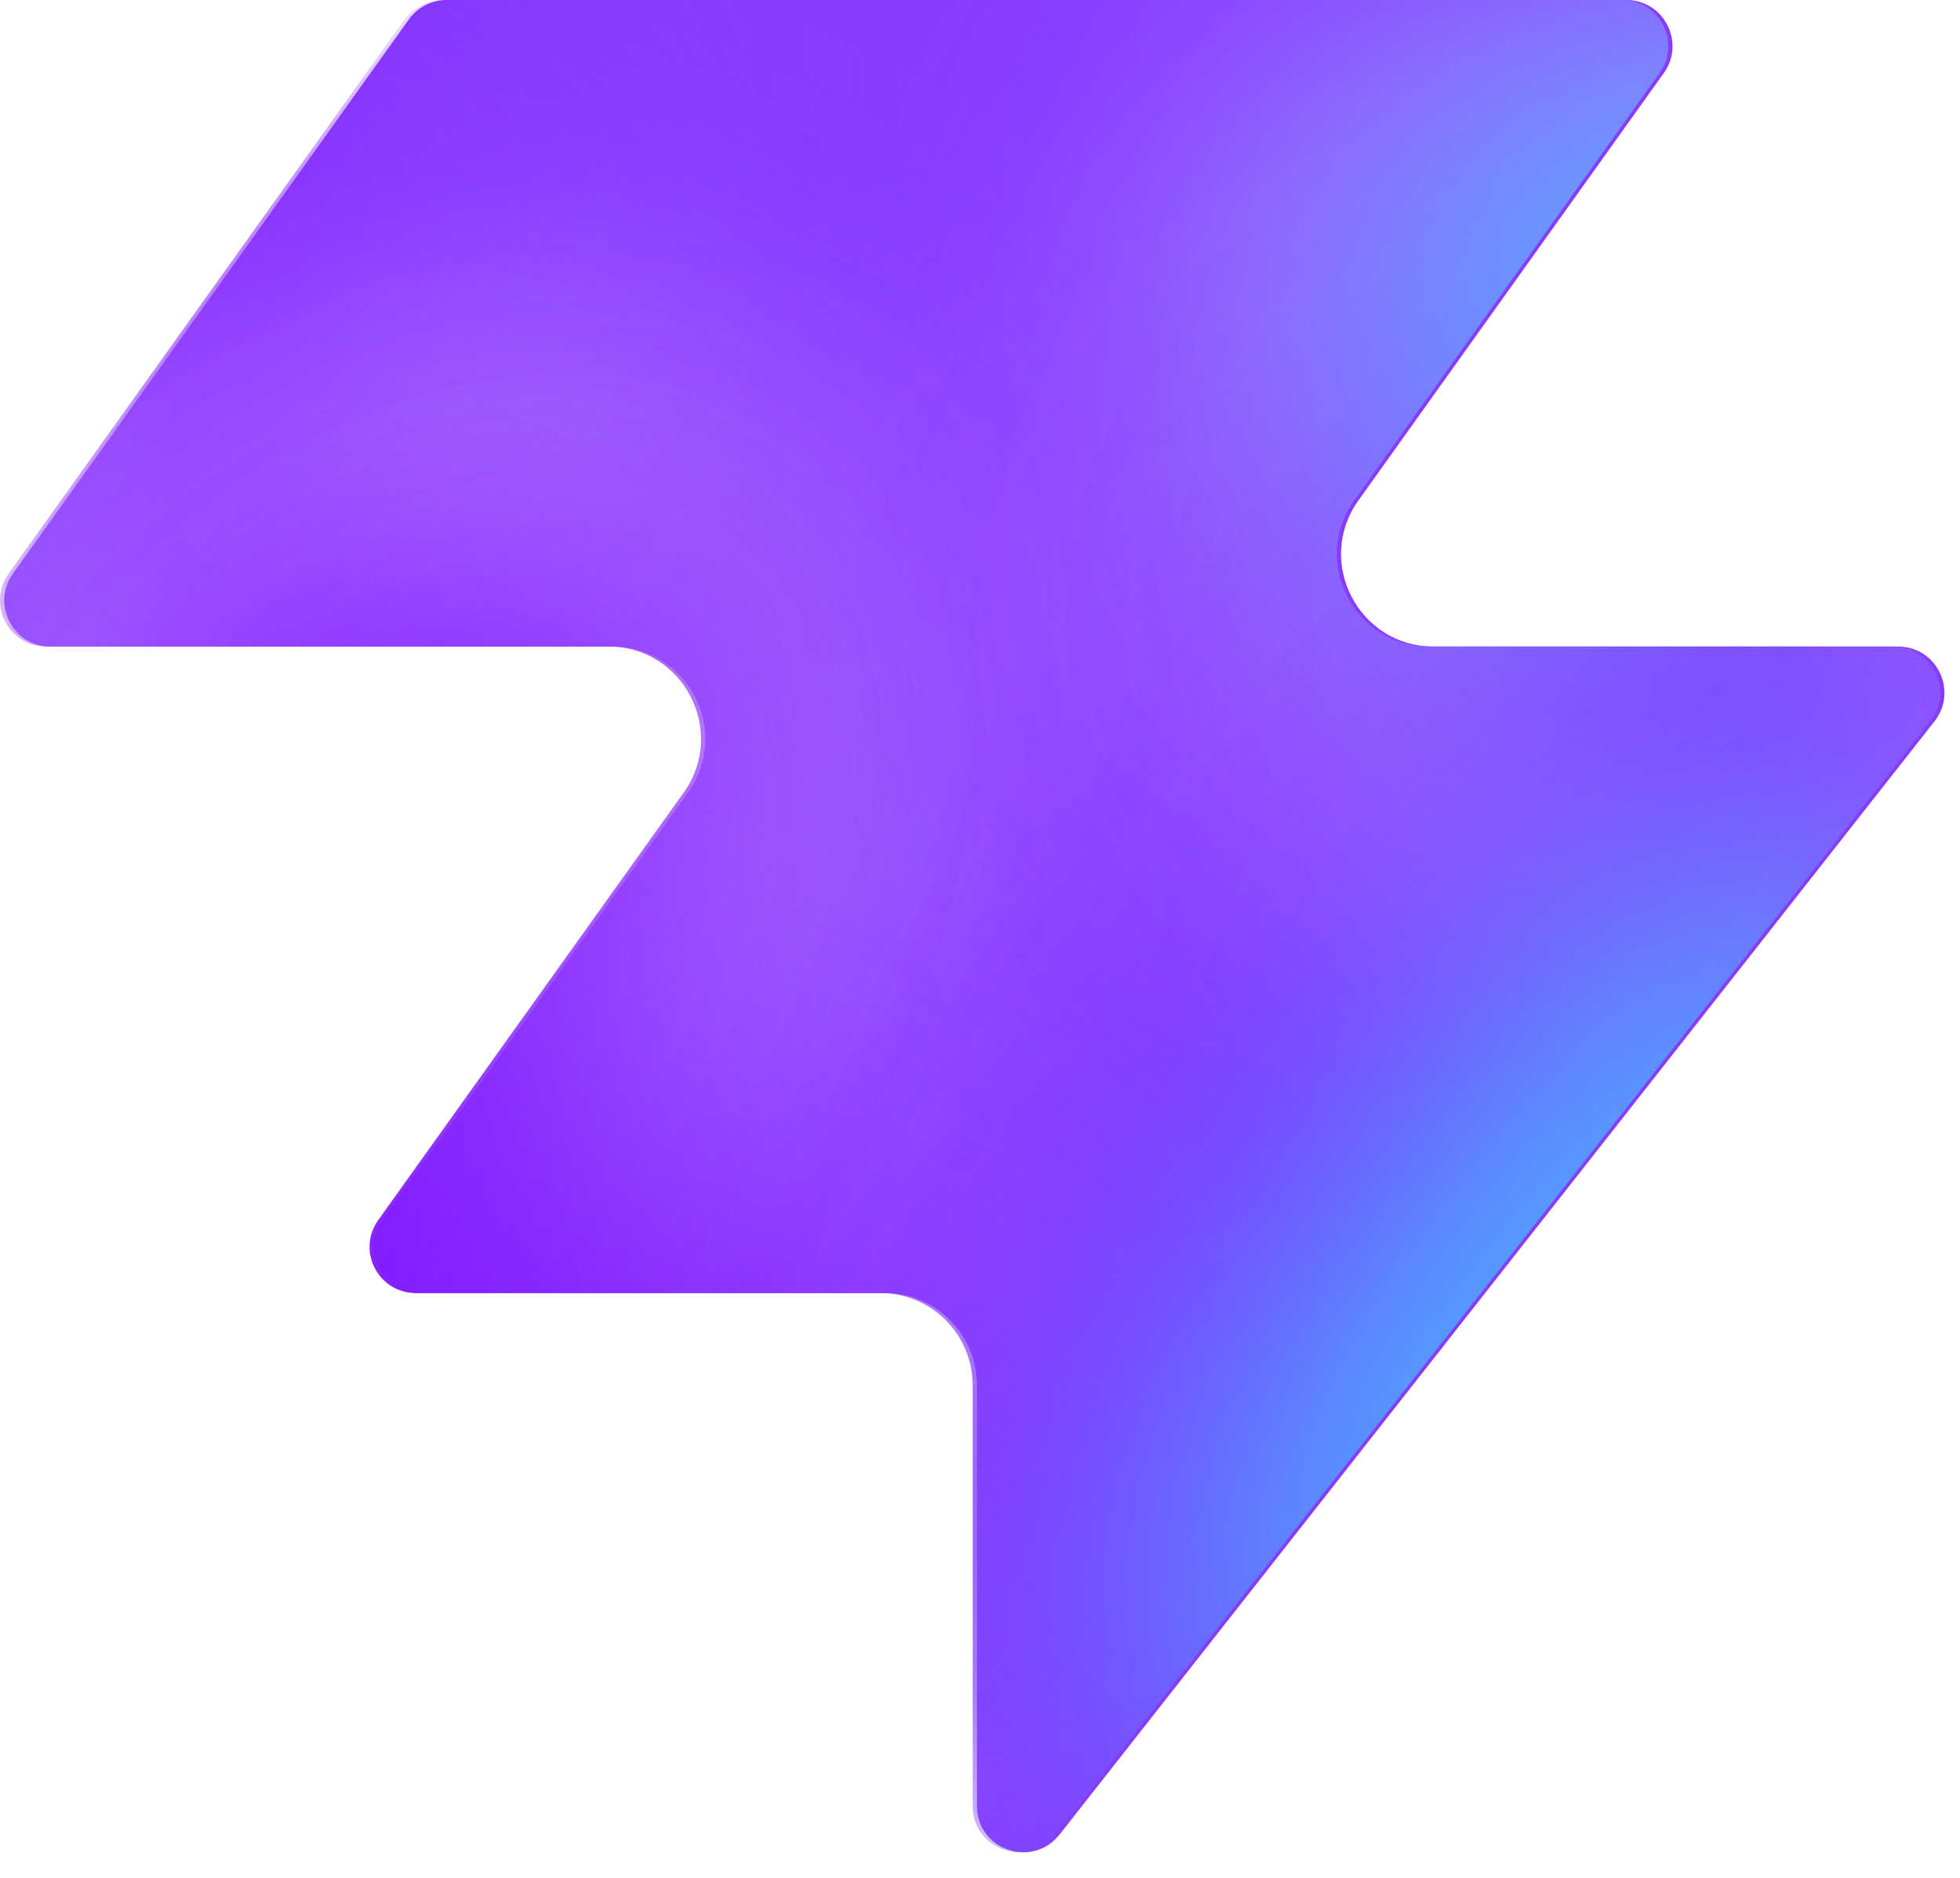
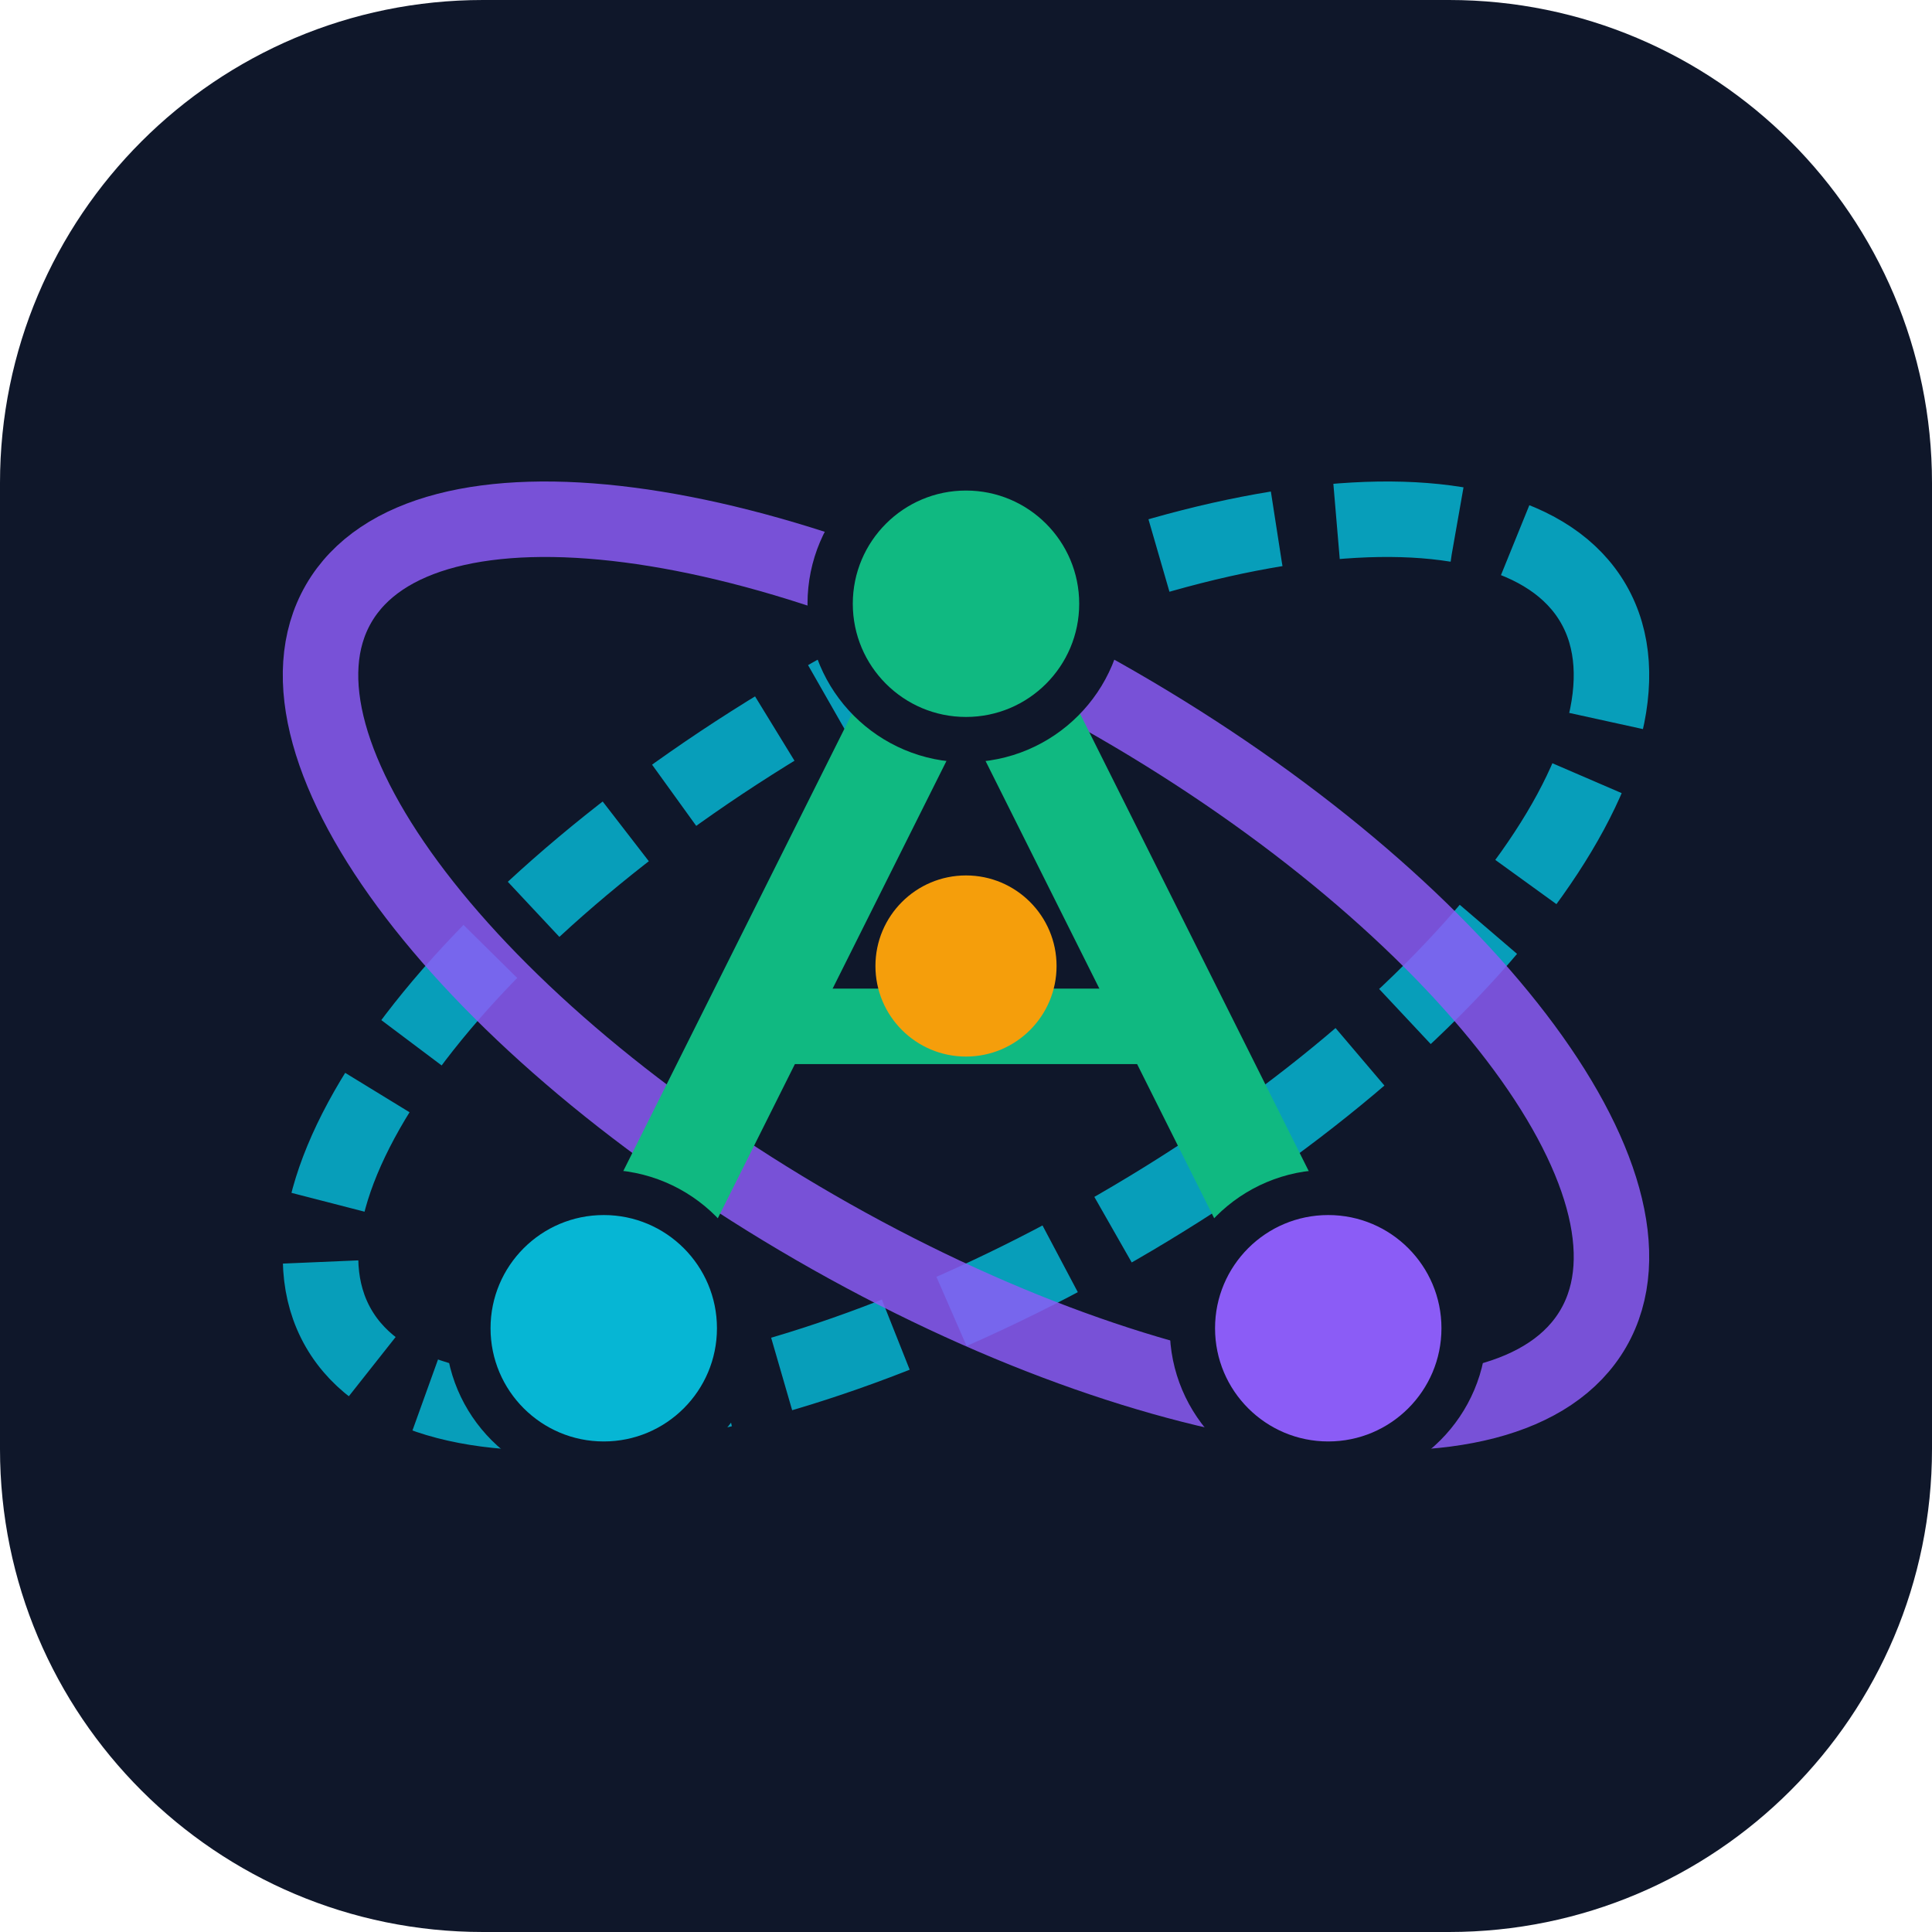
- <svg xmlns="http://www.w3.org/2000/svg" width="48" height="46" fill="none" viewBox="0 0 48 46">
-   <path fill="#863bff" d="M25.946 44.938c-.664.845-2.021.375-2.021-.698V33.937a2.26 2.26 0 0 0-2.262-2.262H10.287c-.92 0-1.456-1.04-.92-1.788l7.48-10.471c1.07-1.497 0-3.578-1.842-3.578H1.237c-.92 0-1.456-1.04-.92-1.788L10.013.474c.214-.297.556-.474.92-.474h28.894c.92 0 1.456 1.04.92 1.788l-7.48 10.471c-1.07 1.498 0 3.579 1.842 3.579h11.377c.943 0 1.473 1.088.89 1.83L25.947 44.94z" style="fill:#863bff;fill:color(display-p3 .525 .23 1);fill-opacity:1" />
-   <mask id="a" width="48" height="46" x="0" y="0" maskUnits="userSpaceOnUse" style="mask-type:alpha">
-     <path fill="#000" d="M25.842 44.938c-.664.844-2.021.375-2.021-.698V33.937a2.26 2.26 0 0 0-2.262-2.262H10.183c-.92 0-1.456-1.04-.92-1.788l7.48-10.471c1.07-1.498 0-3.579-1.842-3.579H1.133c-.92 0-1.456-1.04-.92-1.787L9.91.473c.214-.297.556-.474.92-.474h28.894c.92 0 1.456 1.04.92 1.788l-7.48 10.471c-1.07 1.498 0 3.578 1.842 3.578h11.377c.943 0 1.473 1.088.89 1.832L25.843 44.94z" style="fill:#000;fill-opacity:1" />
-   </mask>
-   <g mask="url(#a)">
-     <g filter="url(#b)">
-       <ellipse cx="5.508" cy="14.704" fill="#ede6ff" rx="5.508" ry="14.704" style="fill:#ede6ff;fill:color(display-p3 .927 .903 1);fill-opacity:1" transform="matrix(.00324 1 1 -.00324 -4.47 31.516)" />
-     </g>
-     <g filter="url(#c)">
-       <ellipse cx="10.399" cy="29.851" fill="#ede6ff" rx="10.399" ry="29.851" style="fill:#ede6ff;fill:color(display-p3 .927 .903 1);fill-opacity:1" transform="matrix(.00324 1 1 -.00324 -39.328 7.883)" />
-     </g>
-     <g filter="url(#d)">
-       <ellipse cx="5.508" cy="30.487" fill="#7e14ff" rx="5.508" ry="30.487" style="fill:#7e14ff;fill:color(display-p3 .492 .077 1);fill-opacity:1" transform="rotate(89.814 -25.913 -14.639)scale(1 -1)" />
-     </g>
-     <g filter="url(#e)">
-       <ellipse cx="5.508" cy="30.599" fill="#7e14ff" rx="5.508" ry="30.599" style="fill:#7e14ff;fill:color(display-p3 .492 .077 1);fill-opacity:1" transform="rotate(89.814 -32.644 -3.334)scale(1 -1)" />
-     </g>
-     <g filter="url(#f)">
-       <ellipse cx="5.508" cy="30.599" fill="#7e14ff" rx="5.508" ry="30.599" style="fill:#7e14ff;fill:color(display-p3 .492 .077 1);fill-opacity:1" transform="matrix(.00324 1 1 -.00324 -34.34 30.47)" />
-     </g>
-     <g filter="url(#g)">
-       <ellipse cx="14.072" cy="22.078" fill="#ede6ff" rx="14.072" ry="22.078" style="fill:#ede6ff;fill:color(display-p3 .927 .903 1);fill-opacity:1" transform="rotate(93.35 24.506 48.493)scale(-1 1)" />
-     </g>
-     <g filter="url(#h)">
-       <ellipse cx="3.47" cy="21.501" fill="#7e14ff" rx="3.47" ry="21.501" style="fill:#7e14ff;fill:color(display-p3 .492 .077 1);fill-opacity:1" transform="rotate(89.009 28.708 47.59)scale(-1 1)" />
-     </g>
-     <g filter="url(#i)">
-       <ellipse cx="3.47" cy="21.501" fill="#7e14ff" rx="3.47" ry="21.501" style="fill:#7e14ff;fill:color(display-p3 .492 .077 1);fill-opacity:1" transform="rotate(89.009 28.708 47.59)scale(-1 1)" />
-     </g>
-     <g filter="url(#j)">
-       <ellipse cx=".387" cy="8.972" fill="#7e14ff" rx="4.407" ry="29.108" style="fill:#7e14ff;fill:color(display-p3 .492 .077 1);fill-opacity:1" transform="rotate(39.51 .387 8.972)" />
-     </g>
-     <g filter="url(#k)">
-       <ellipse cx="47.523" cy="-6.092" fill="#7e14ff" rx="4.407" ry="29.108" style="fill:#7e14ff;fill:color(display-p3 .492 .077 1);fill-opacity:1" transform="rotate(37.892 47.523 -6.092)" />
-     </g>
-     <g filter="url(#l)">
-       <ellipse cx="41.412" cy="6.333" fill="#47bfff" rx="5.971" ry="9.665" style="fill:#47bfff;fill:color(display-p3 .28 .748 1);fill-opacity:1" transform="rotate(37.892 41.412 6.333)" />
-     </g>
-     <g filter="url(#m)">
-       <ellipse cx="-1.879" cy="38.332" fill="#7e14ff" rx="4.407" ry="29.108" style="fill:#7e14ff;fill:color(display-p3 .492 .077 1);fill-opacity:1" transform="rotate(37.892 -1.88 38.332)" />
-     </g>
-     <g filter="url(#n)">
-       <ellipse cx="-1.879" cy="38.332" fill="#7e14ff" rx="4.407" ry="29.108" style="fill:#7e14ff;fill:color(display-p3 .492 .077 1);fill-opacity:1" transform="rotate(37.892 -1.88 38.332)" />
-     </g>
-     <g filter="url(#o)">
-       <ellipse cx="35.651" cy="29.907" fill="#7e14ff" rx="4.407" ry="29.108" style="fill:#7e14ff;fill:color(display-p3 .492 .077 1);fill-opacity:1" transform="rotate(37.892 35.651 29.907)" />
-     </g>
-     <g filter="url(#p)">
-       <ellipse cx="38.418" cy="32.4" fill="#47bfff" rx="5.971" ry="15.297" style="fill:#47bfff;fill:color(display-p3 .28 .748 1);fill-opacity:1" transform="rotate(37.892 38.418 32.4)" />
-     </g>
-   </g>
-   <defs>
-     <filter id="b" width="60.045" height="41.654" x="-19.77" y="16.149" color-interpolation-filters="sRGB" filterUnits="userSpaceOnUse">
-       <feFlood flood-opacity="0" result="BackgroundImageFix" />
-       <feBlend in="SourceGraphic" in2="BackgroundImageFix" result="shape" />
-       <feGaussianBlur result="effect1_foregroundBlur_2002_17158" stdDeviation="7.659" />
-     </filter>
-     <filter id="c" width="90.34" height="51.437" x="-54.613" y="-7.533" color-interpolation-filters="sRGB" filterUnits="userSpaceOnUse">
-       <feFlood flood-opacity="0" result="BackgroundImageFix" />
-       <feBlend in="SourceGraphic" in2="BackgroundImageFix" result="shape" />
-       <feGaussianBlur result="effect1_foregroundBlur_2002_17158" stdDeviation="7.659" />
-     </filter>
-     <filter id="d" width="79.355" height="29.4" x="-49.64" y="2.03" color-interpolation-filters="sRGB" filterUnits="userSpaceOnUse">
-       <feFlood flood-opacity="0" result="BackgroundImageFix" />
-       <feBlend in="SourceGraphic" in2="BackgroundImageFix" result="shape" />
-       <feGaussianBlur result="effect1_foregroundBlur_2002_17158" stdDeviation="4.596" />
-     </filter>
-     <filter id="e" width="79.579" height="29.4" x="-45.045" y="20.029" color-interpolation-filters="sRGB" filterUnits="userSpaceOnUse">
-       <feFlood flood-opacity="0" result="BackgroundImageFix" />
-       <feBlend in="SourceGraphic" in2="BackgroundImageFix" result="shape" />
-       <feGaussianBlur result="effect1_foregroundBlur_2002_17158" stdDeviation="4.596" />
-     </filter>
-     <filter id="f" width="79.579" height="29.4" x="-43.513" y="21.178" color-interpolation-filters="sRGB" filterUnits="userSpaceOnUse">
-       <feFlood flood-opacity="0" result="BackgroundImageFix" />
-       <feBlend in="SourceGraphic" in2="BackgroundImageFix" result="shape" />
-       <feGaussianBlur result="effect1_foregroundBlur_2002_17158" stdDeviation="4.596" />
-     </filter>
-     <filter id="g" width="74.749" height="58.852" x="15.756" y="-17.901" color-interpolation-filters="sRGB" filterUnits="userSpaceOnUse">
-       <feFlood flood-opacity="0" result="BackgroundImageFix" />
-       <feBlend in="SourceGraphic" in2="BackgroundImageFix" result="shape" />
-       <feGaussianBlur result="effect1_foregroundBlur_2002_17158" stdDeviation="7.659" />
-     </filter>
-     <filter id="h" width="61.377" height="25.362" x="23.548" y="2.284" color-interpolation-filters="sRGB" filterUnits="userSpaceOnUse">
-       <feFlood flood-opacity="0" result="BackgroundImageFix" />
-       <feBlend in="SourceGraphic" in2="BackgroundImageFix" result="shape" />
-       <feGaussianBlur result="effect1_foregroundBlur_2002_17158" stdDeviation="4.596" />
-     </filter>
-     <filter id="i" width="61.377" height="25.362" x="23.548" y="2.284" color-interpolation-filters="sRGB" filterUnits="userSpaceOnUse">
-       <feFlood flood-opacity="0" result="BackgroundImageFix" />
-       <feBlend in="SourceGraphic" in2="BackgroundImageFix" result="shape" />
-       <feGaussianBlur result="effect1_foregroundBlur_2002_17158" stdDeviation="4.596" />
-     </filter>
-     <filter id="j" width="56.045" height="63.649" x="-27.636" y="-22.853" color-interpolation-filters="sRGB" filterUnits="userSpaceOnUse">
-       <feFlood flood-opacity="0" result="BackgroundImageFix" />
-       <feBlend in="SourceGraphic" in2="BackgroundImageFix" result="shape" />
-       <feGaussianBlur result="effect1_foregroundBlur_2002_17158" stdDeviation="4.596" />
-     </filter>
-     <filter id="k" width="54.814" height="64.646" x="20.116" y="-38.415" color-interpolation-filters="sRGB" filterUnits="userSpaceOnUse">
-       <feFlood flood-opacity="0" result="BackgroundImageFix" />
-       <feBlend in="SourceGraphic" in2="BackgroundImageFix" result="shape" />
-       <feGaussianBlur result="effect1_foregroundBlur_2002_17158" stdDeviation="4.596" />
-     </filter>
-     <filter id="l" width="33.541" height="35.313" x="24.641" y="-11.323" color-interpolation-filters="sRGB" filterUnits="userSpaceOnUse">
-       <feFlood flood-opacity="0" result="BackgroundImageFix" />
-       <feBlend in="SourceGraphic" in2="BackgroundImageFix" result="shape" />
-       <feGaussianBlur result="effect1_foregroundBlur_2002_17158" stdDeviation="4.596" />
-     </filter>
-     <filter id="m" width="54.814" height="64.646" x="-29.286" y="6.009" color-interpolation-filters="sRGB" filterUnits="userSpaceOnUse">
-       <feFlood flood-opacity="0" result="BackgroundImageFix" />
-       <feBlend in="SourceGraphic" in2="BackgroundImageFix" result="shape" />
-       <feGaussianBlur result="effect1_foregroundBlur_2002_17158" stdDeviation="4.596" />
-     </filter>
-     <filter id="n" width="54.814" height="64.646" x="-29.286" y="6.009" color-interpolation-filters="sRGB" filterUnits="userSpaceOnUse">
-       <feFlood flood-opacity="0" result="BackgroundImageFix" />
-       <feBlend in="SourceGraphic" in2="BackgroundImageFix" result="shape" />
-       <feGaussianBlur result="effect1_foregroundBlur_2002_17158" stdDeviation="4.596" />
-     </filter>
-     <filter id="o" width="54.814" height="64.646" x="8.244" y="-2.416" color-interpolation-filters="sRGB" filterUnits="userSpaceOnUse">
-       <feFlood flood-opacity="0" result="BackgroundImageFix" />
-       <feBlend in="SourceGraphic" in2="BackgroundImageFix" result="shape" />
-       <feGaussianBlur result="effect1_foregroundBlur_2002_17158" stdDeviation="4.596" />
-     </filter>
-     <filter id="p" width="39.409" height="43.623" x="18.713" y="10.588" color-interpolation-filters="sRGB" filterUnits="userSpaceOnUse">
-       <feFlood flood-opacity="0" result="BackgroundImageFix" />
-       <feBlend in="SourceGraphic" in2="BackgroundImageFix" result="shape" />
-       <feGaussianBlur result="effect1_foregroundBlur_2002_17158" stdDeviation="4.596" />
-     </filter>
-   </defs>
+ <svg xmlns="http://www.w3.org/2000/svg" viewBox="0 0 64 64" fill="none">
+   <rect width="64" height="64" rx="16" fill="#0f172a" />
+   <ellipse cx="32" cy="32" rx="24" ry="10" stroke="#06b6d4" stroke-width="2.5" stroke-dasharray="4 2" transform="rotate(-30 32 32)" opacity="0.85" />
+   <ellipse cx="32" cy="32" rx="24" ry="10" stroke="#8b5cf6" stroke-width="2.5" transform="rotate(30 32 32)" opacity="0.85" />
+   <path d="M20 44L32 20L44 44" stroke="#10b981" stroke-width="3.5" stroke-linecap="round" stroke-linejoin="round" />
+   <path d="M25 34H39" stroke="#10b981" stroke-width="2.5" stroke-linecap="round" />
+   <circle cx="32" cy="20" r="4.5" fill="#10b981" stroke="#0f172a" stroke-width="1.5" />
+   <circle cx="20" cy="44" r="4.5" fill="#06b6d4" stroke="#0f172a" stroke-width="1.5" />
+   <circle cx="44" cy="44" r="4.5" fill="#8b5cf6" stroke="#0f172a" stroke-width="1.5" />
+   <circle cx="32" cy="32" r="3" fill="#f59e0b" />
</svg>
